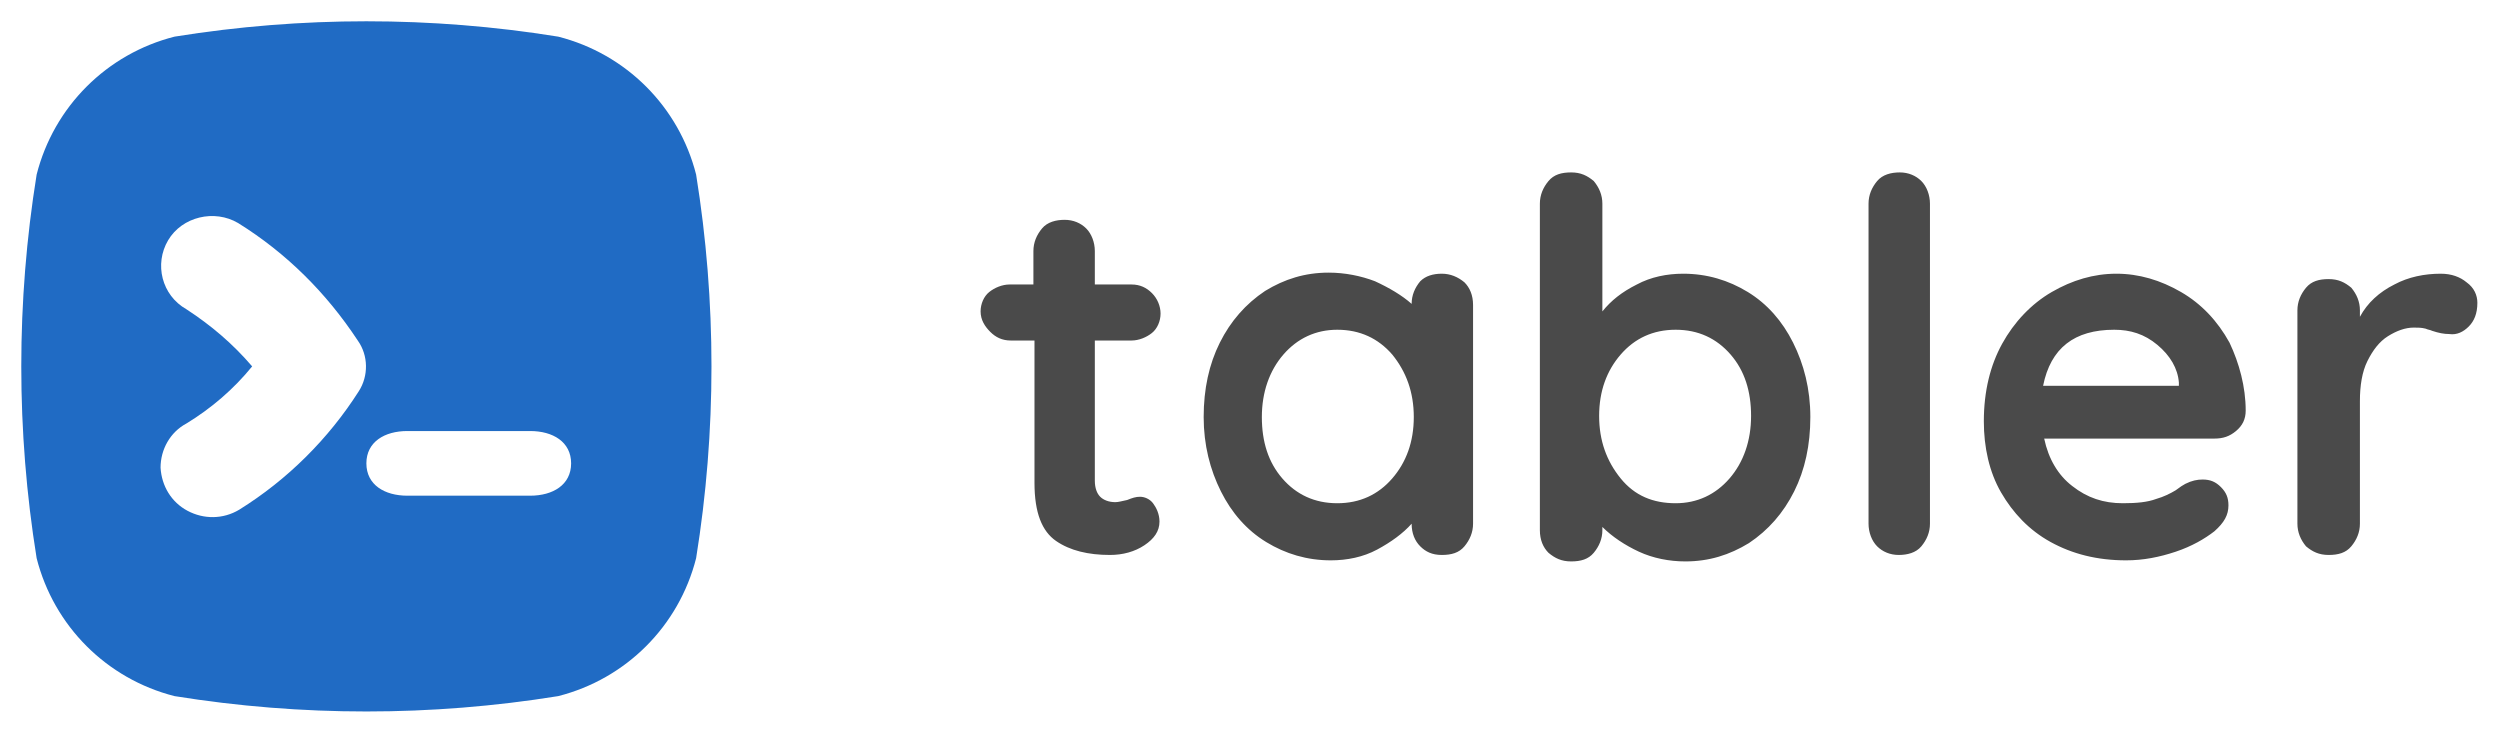
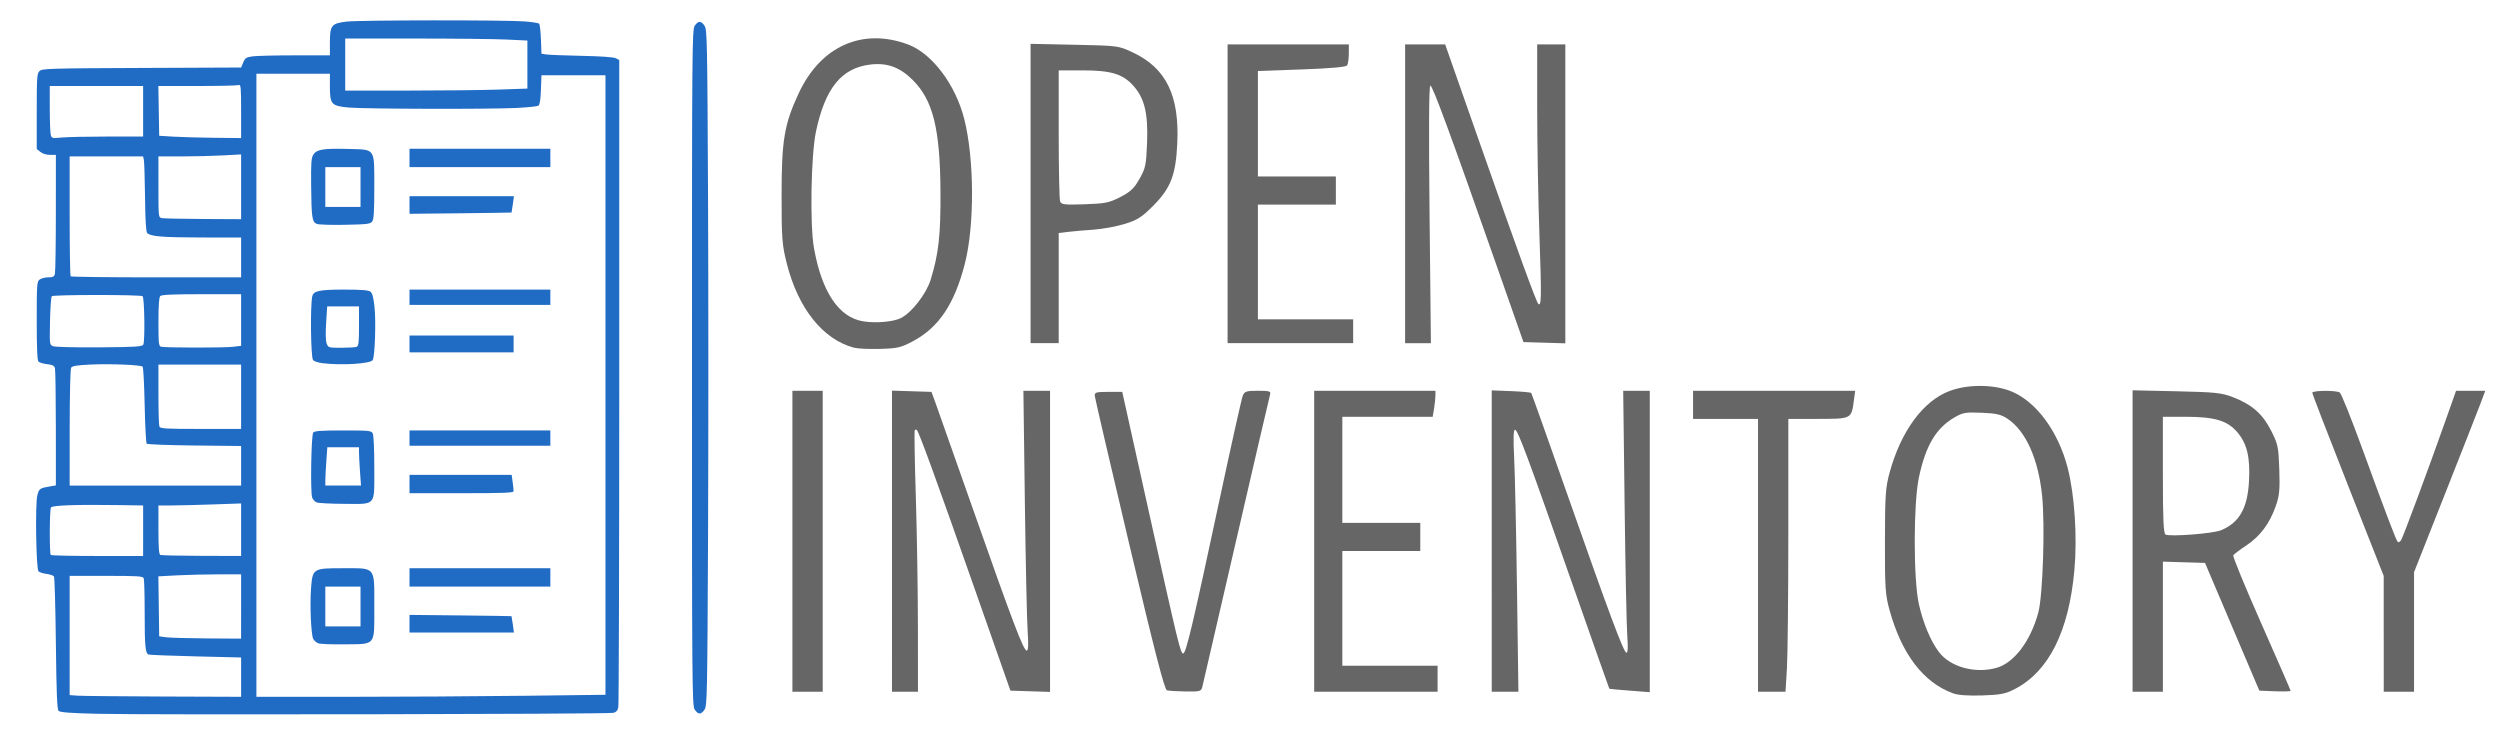
- <svg xmlns="http://www.w3.org/2000/svg" viewBox="0 0 232 68">
-   <path d="M64.6 16.2C63 9.9 58.1 5 51.8 3.4 40 1.5 28 1.5 16.2 3.4 9.9 5 5 9.9 3.4 16.2 1.5 28 1.5 40 3.4 51.8 5 58.1 9.9 63 16.2 64.6c11.8 1.9 23.8 1.9 35.6 0C58.1 63 63 58.1 64.6 51.8c1.9-11.8 1.9-23.8 0-35.6zM33.3 36.3c-2.8 4.4-6.6 8.2-11.1 11-1.5.9-3.3.9-4.8.1s-2.4-2.3-2.5-4c0-1.7.9-3.3 2.4-4.1 2.3-1.4 4.4-3.2 6.1-5.3-1.8-2.1-3.8-3.8-6.1-5.3-2.3-1.3-3-4.2-1.7-6.4s4.3-2.9 6.5-1.6c4.5 2.8 8.2 6.5 11.1 10.9 1 1.4 1 3.3.1 4.7zM49.2 46H37.8c-2.1 0-3.8-1-3.8-3s1.7-3 3.8-3h11.4c2.1 0 3.8 1 3.8 3s-1.7 3-3.8 3z" fill="#206bc4" />
-   <path d="M105.8 46.1c.4 0 .9.2 1.2.6s.6 1 .6 1.7c0 .9-.5 1.6-1.4 2.2s-2 .9-3.2.9c-2 0-3.7-.4-5-1.3s-2-2.6-2-5.4V31.6h-2.2c-.8 0-1.4-.3-1.9-.8s-.9-1.1-.9-1.9c0-.7.3-1.4.8-1.8s1.2-.7 1.9-.7h2.2v-3.1c0-.8.3-1.5.8-2.1s1.3-.8 2.1-.8 1.5.3 2 .8.8 1.3.8 2.1v3.1h3.4c.8 0 1.4.3 1.9.8s.8 1.2.8 1.9-.3 1.4-.8 1.8-1.2.7-1.9.7h-3.4v13c0 .7.2 1.2.5 1.5s.8.5 1.4.5c.3 0 .6-.1 1.1-.2.5-.2.8-.3 1.2-.3zm28-20.7c.8 0 1.5.3 2.1.8.5.5.8 1.2.8 2.1v20.3c0 .8-.3 1.5-.8 2.1-.5.6-1.2.8-2.1.8s-1.5-.3-2-.8-.8-1.2-.8-2.1c-.8.9-1.9 1.7-3.2 2.4-1.3.7-2.8 1-4.3 1-2.2 0-4.2-.6-6-1.7-1.8-1.1-3.2-2.7-4.2-4.7s-1.6-4.3-1.6-6.9c0-2.6.5-4.9 1.5-6.9s2.4-3.6 4.2-4.8c1.8-1.1 3.7-1.7 5.9-1.7 1.5 0 3 .3 4.3.8 1.3.6 2.5 1.3 3.4 2.1 0-.8.3-1.5.8-2.1.5-.5 1.2-.7 2-.7zm-9.7 21.3c2.1 0 3.8-.8 5.1-2.3s2-3.4 2-5.7-.7-4.2-2-5.8c-1.3-1.5-3-2.3-5.1-2.3-2 0-3.7.8-5 2.3-1.3 1.5-2 3.5-2 5.8s.6 4.2 1.9 5.7 3 2.3 5.1 2.3zm32.1-21.3c2.2 0 4.2.6 6 1.7 1.8 1.1 3.2 2.7 4.2 4.7s1.6 4.3 1.6 6.9-.5 4.9-1.5 6.9-2.4 3.6-4.2 4.8c-1.8 1.1-3.7 1.7-5.9 1.7-1.5 0-3-.3-4.3-.9s-2.5-1.4-3.4-2.3v.3c0 .8-.3 1.5-.8 2.1-.5.6-1.2.8-2.1.8s-1.5-.3-2.1-.8c-.5-.5-.8-1.2-.8-2.1V18.9c0-.8.3-1.5.8-2.1.5-.6 1.2-.8 2.1-.8s1.5.3 2.1.8c.5.6.8 1.3.8 2.1v10c.8-1 1.8-1.8 3.2-2.5 1.3-.7 2.8-1 4.3-1zm-.7 21.3c2 0 3.7-.8 5-2.3s2-3.5 2-5.8-.6-4.2-1.9-5.7-3-2.3-5.1-2.3-3.8.8-5.1 2.3-2 3.4-2 5.7.7 4.2 2 5.8c1.3 1.6 3 2.3 5.1 2.3zm23.6 1.9c0 .8-.3 1.5-.8 2.1s-1.3.8-2.1.8-1.5-.3-2-.8-.8-1.3-.8-2.1V18.9c0-.8.3-1.5.8-2.1s1.3-.8 2.1-.8 1.5.3 2 .8.8 1.3.8 2.1v29.7zm29.3-10.5c0 .8-.3 1.4-.9 1.9-.6.5-1.2.7-2 .7h-15.8c.4 1.9 1.3 3.4 2.6 4.4 1.4 1.1 2.9 1.6 4.7 1.6 1.3 0 2.3-.1 3.1-.4.7-.2 1.3-.5 1.8-.8.4-.3.7-.5.9-.6.6-.3 1.1-.4 1.6-.4.7 0 1.2.2 1.7.7s.7 1 .7 1.7c0 .9-.4 1.6-1.3 2.4-.9.7-2.1 1.4-3.6 1.9s-3 .8-4.6.8c-2.7 0-5-.6-7-1.7s-3.5-2.7-4.6-4.6-1.6-4.2-1.6-6.6c0-2.8.6-5.2 1.7-7.2s2.7-3.7 4.6-4.8 3.9-1.7 6-1.7 4.1.6 6 1.7 3.4 2.7 4.5 4.7c.9 1.9 1.5 4.1 1.5 6.3zm-12.2-7.5c-3.7 0-5.9 1.7-6.6 5.2h12.6v-.3c-.1-1.3-.8-2.5-2-3.5s-2.5-1.4-4-1.4zm30.3-5.2c1 0 1.8.3 2.4.8.7.5 1 1.2 1 1.9 0 1-.3 1.7-.8 2.2-.5.5-1.1.8-1.8.7-.5 0-1-.1-1.6-.3-.2-.1-.4-.1-.6-.2-.4-.1-.7-.1-1.1-.1-.8 0-1.6.3-2.4.8s-1.4 1.3-1.9 2.3-.7 2.3-.7 3.7v11.4c0 .8-.3 1.5-.8 2.1-.5.6-1.2.8-2.1.8s-1.5-.3-2.1-.8c-.5-.6-.8-1.3-.8-2.1V28.8c0-.8.3-1.5.8-2.1.5-.6 1.2-.8 2.1-.8s1.5.3 2.1.8c.5.6.8 1.3.8 2.1v.6c.7-1.3 1.8-2.3 3.2-3 1.3-.7 2.8-1 4.3-1z" fill-rule="evenodd" clip-rule="evenodd" fill="#4a4a4a" />
+ <svg xmlns="http://www.w3.org/2000/svg" viewBox="0 0 232 68" version="1.1" id="svg193">
+   <defs id="defs197" />
+   <g id="layer1" style="display:inline">
+     <g id="g2510" transform="translate(44.8045,-33.55315)">
+       <g id="g2283" transform="translate(44.20175,-95.63652)">
+         <path style="fill:#206bc4;fill-opacity:1;stroke-width:0.142" d="m -24.539,195.033 c -0.239,-0.365 -0.252,-1.961 -0.252,-31.723 0,-29.762 0.013,-31.358 0.252,-31.723 0.319,-0.487 0.597,-0.487 0.917,-2.2e-4 0.236,0.36 0.256,1.362 0.323,16.054 0.039,8.618 0.039,22.721 0,31.339 -0.067,14.692 -0.087,15.694 -0.323,16.054 -0.319,0.487 -0.598,0.487 -0.917,-1.2e-4 z" id="path766" />
+         <path style="fill:#206bc4;fill-opacity:1;stroke:#000000;stroke-width:0;stroke-linejoin:miter;stroke-miterlimit:0;stroke-dasharray:none;stroke-dashoffset:0;stroke-opacity:0;paint-order:markers fill stroke" d="m -79.943,195.431 c -2.536,-0.063 -3.487,-0.134 -3.623,-0.27 -0.143,-0.143 -0.2,-1.544 -0.255,-6.251 -0.039,-3.337 -0.117,-6.138 -0.174,-6.225 -0.057,-0.087 -0.368,-0.194 -0.692,-0.237 -0.324,-0.043 -0.659,-0.149 -0.745,-0.235 -0.225,-0.225 -0.316,-6.292 -0.107,-7.068 0.165,-0.612 0.233,-0.659 1.185,-0.82 l 0.533,-0.09 -0.002,-5.286 c -0.001,-2.907 -0.038,-5.422 -0.083,-5.588 -0.063,-0.236 -0.222,-0.318 -0.721,-0.375 -0.352,-0.04 -0.714,-0.146 -0.805,-0.237 -0.117,-0.117 -0.165,-1.225 -0.165,-3.792 0,-3.426 0.015,-3.638 0.276,-3.829 0.152,-0.111 0.512,-0.202 0.8,-0.202 0.424,0 0.541,-0.061 0.61,-0.32 0.047,-0.176 0.087,-2.733 0.088,-5.683 l 0.002,-5.363 h -0.553 c -0.332,0 -0.686,-0.108 -0.888,-0.272 l -0.335,-0.272 V 139.53 c 0,-3.159 0.024,-3.512 0.254,-3.742 0.237,-0.237 0.844,-0.256 9.483,-0.293 l 9.229,-0.04 0.197,-0.472 c 0.173,-0.415 0.278,-0.483 0.872,-0.564 0.371,-0.051 2.137,-0.093 3.923,-0.093 h 3.248 v -1.192 c 0,-1.597 0.144,-1.776 1.568,-1.941 1.231,-0.142 14.676,-0.156 16.499,-0.016 0.677,0.052 1.285,0.147 1.35,0.212 0.065,0.065 0.14,0.719 0.167,1.452 l 0.049,1.334 0.448,0.069 c 0.246,0.038 1.732,0.095 3.3,0.128 1.785,0.037 2.968,0.121 3.161,0.225 l 0.309,0.165 v 29.812 c 0,16.397 -0.039,30.006 -0.086,30.242 -0.062,0.311 -0.19,0.457 -0.462,0.526 -0.48,0.122 -43.282,0.201 -47.856,0.088 z m 13.312,-3.402 v -1.825 l -4.202,-0.102 c -2.311,-0.056 -4.286,-0.134 -4.388,-0.173 -0.299,-0.115 -0.36,-0.768 -0.36,-3.895 0,-1.625 -0.039,-3.055 -0.086,-3.179 -0.075,-0.196 -0.516,-0.225 -3.481,-0.225 h -3.394 v 5.533 5.533 l 0.746,0.052 c 0.41,0.029 3.99,0.064 7.956,0.079 l 7.21,0.026 z m 26.117,1.731 7.695,-0.094 V 164.92 136.174 h -2.97 -2.97 l -0.049,1.355 c -0.033,0.922 -0.109,1.392 -0.236,1.47 -0.103,0.063 -0.998,0.157 -1.989,0.207 -2.52,0.129 -14.194,0.099 -15.645,-0.039 -1.581,-0.151 -1.714,-0.302 -1.714,-1.944 v -1.192 h -3.41 -3.41 v 28.911 28.911 h 8.501 c 4.675,0 11.964,-0.042 16.196,-0.094 z m -26.117,-8.288 v -2.983 h -2.109 c -1.16,0 -2.887,0.042 -3.839,0.093 l -1.73,0.093 0.038,2.784 0.038,2.784 0.639,0.085 c 0.352,0.047 2.062,0.095 3.8,0.107 l 3.161,0.021 z m -9.092,-7.032 v -2.344 l -2.451,-0.035 c -3.8,-0.055 -5.978,0.023 -6.103,0.22 -0.133,0.21 -0.15,4.277 -0.018,4.409 0.052,0.052 2.002,0.095 4.333,0.095 h 4.238 z m 9.092,-0.093 v -2.438 l -2.664,0.093 c -1.465,0.051 -3.191,0.093 -3.836,0.093 l -1.172,4e-4 v 2.261 c 0,1.676 0.046,2.28 0.178,2.333 0.098,0.039 1.824,0.077 3.836,0.083 l 3.658,0.011 z m 0,-5.933 v -1.836 l -4.321,-0.046 c -2.377,-0.026 -4.375,-0.1 -4.44,-0.165 -0.065,-0.065 -0.15,-1.674 -0.189,-3.575 -0.039,-1.901 -0.124,-3.51 -0.189,-3.575 -0.169,-0.17 -3.016,-0.283 -4.895,-0.194 -1.21,0.057 -1.637,0.128 -1.738,0.289 -0.078,0.124 -0.135,2.45 -0.137,5.576 l -0.002,5.363 h 7.956 7.956 z m 0,-6.404 v -2.983 h -3.836 -3.836 v 2.759 c 0,1.517 0.039,2.86 0.086,2.983 0.076,0.197 0.548,0.225 3.836,0.225 h 3.75 z m -9.081,-4.83 c 0.17,-0.253 0.116,-4.324 -0.06,-4.5 -0.154,-0.154 -8.274,-0.154 -8.429,2.8e-4 -0.065,0.065 -0.139,1.104 -0.164,2.31 -0.045,2.178 -0.044,2.192 0.284,2.327 0.188,0.077 2.023,0.123 4.277,0.106 3.328,-0.025 3.97,-0.063 4.091,-0.243 z m 8.335,0.192 0.746,-0.09 v -2.395 -2.395 h -3.665 c -2.661,0 -3.712,0.047 -3.836,0.17 -0.118,0.118 -0.17,0.856 -0.17,2.405 0,2.008 0.025,2.241 0.249,2.299 0.388,0.101 5.843,0.106 6.677,0.006 z m 0.746,-8.29 v -1.847 l -3.658,-0.006 c -3.645,-0.006 -4.739,-0.095 -5.055,-0.41 -0.115,-0.114 -0.177,-1.146 -0.203,-3.32 -0.02,-1.735 -0.069,-3.298 -0.109,-3.474 l -0.073,-0.32 h -3.407 -3.407 v 5.517 c 0,3.034 0.043,5.56 0.095,5.612 0.052,0.052 3.632,0.095 7.956,0.095 h 7.861 z m 0,-6.557 v -3.005 l -1.727,0.093 c -0.95,0.051 -2.676,0.093 -3.836,0.093 h -2.109 v 2.832 c 0,2.823 9.1e-4,2.832 0.32,2.893 0.176,0.034 1.902,0.07 3.836,0.081 l 3.516,0.019 z m -12.396,-4.665 3.303,-0.001 v -2.344 -2.344 h -4.333 -4.333 l 0.002,2.096 c 0.001,1.153 0.043,2.248 0.092,2.434 0.087,0.325 0.127,0.335 1.028,0.25 0.516,-0.049 2.424,-0.089 4.241,-0.09 z m 12.396,-2.36 c 0,-2.223 -0.025,-2.492 -0.225,-2.415 -0.124,0.047 -1.851,0.086 -3.839,0.086 h -3.615 l 0.039,2.309 0.039,2.309 1.279,0.08 c 0.703,0.044 2.413,0.092 3.8,0.107 l 2.522,0.027 z m 23.903,-1.997 2.664,-0.093 v -2.229 -2.229 l -1.94,-0.093 c -1.067,-0.051 -4.871,-0.093 -8.453,-0.093 h -6.513 v 2.415 2.415 l 5.789,-4e-4 c 3.184,-2.2e-4 6.988,-0.042 8.453,-0.093 z" id="path736" />
+         <path style="fill:#206bc4;fill-opacity:1;stroke-width:0.142" d="m -51.003,169.844 v -0.71 h 6.535 6.535 v 0.71 0.71 h -6.535 -6.535 z" id="path738" />
+         <path style="fill:#206bc4;fill-opacity:1;stroke-width:0.142" d="m -51.003,174.107 v -0.852 h 4.74 4.74 l 0.09,0.659 c 0.05,0.363 0.09,0.746 0.09,0.852 0,0.159 -0.852,0.193 -4.83,0.193 h -4.83 z" id="path740" />
+         <path style="fill:#206bc4;fill-opacity:1;stroke-width:0.142" d="m -59.621,175.812 c -0.169,-0.068 -0.357,-0.272 -0.417,-0.453 -0.175,-0.526 -0.088,-5.804 0.1,-6.03 0.126,-0.152 0.735,-0.194 2.767,-0.194 2.431,0 2.616,0.018 2.753,0.275 0.088,0.164 0.147,1.452 0.147,3.189 0,3.638 0.236,3.36 -2.837,3.347 -1.213,-0.005 -2.344,-0.065 -2.513,-0.133 z m 4.022,-2.863 c -0.051,-0.715 -0.092,-1.514 -0.092,-1.776 v -0.475 h -1.47 -1.47 l -0.092,1.3 c -0.051,0.715 -0.092,1.514 -0.092,1.776 v 0.475 h 1.655 1.655 z" id="path742" />
+         <path style="fill:#206bc4;fill-opacity:1;stroke-width:0.142" d="m -59.482,188.886 c -0.171,-0.072 -0.375,-0.252 -0.455,-0.4 -0.2,-0.373 -0.322,-3.103 -0.208,-4.641 0.142,-1.912 0.162,-1.924 2.962,-1.924 3.083,0 2.912,-0.207 2.912,3.53 0,3.738 0.189,3.492 -2.722,3.534 -1.199,0.017 -2.319,-0.027 -2.49,-0.099 z m 3.933,-3.414 v -1.847 h -1.634 -1.634 v 1.847 1.847 h 1.634 1.634 z" id="path744" />
+         <path style="fill:#206bc4;fill-opacity:1;stroke-width:0.142" d="m -51.003,182.773 v -0.852 h 6.535 6.535 v 0.852 0.852 h -6.535 -6.535 z" id="path748" />
+         <path style="fill:#206bc4;fill-opacity:1;stroke-width:0.142" d="m -51.003,187.07 -5.6e-5,-0.817 4.724,0.048 c 2.598,0.027 4.733,0.059 4.743,0.071 0.011,0.012 0.065,0.358 0.12,0.768 l 0.1,0.746 h -4.844 -4.844 z" id="path750" />
+         <path style="fill:#206bc4;fill-opacity:1;stroke-width:0.142" d="m -51.003,143.846 v -0.852 h 6.535 6.535 v 0.852 0.852 h -6.535 -6.535 z" id="path760" />
+         <path style="fill:#206bc4;fill-opacity:1;stroke-width:0.142" d="m -59.074,162.894 c -0.422,-0.051 -0.812,-0.183 -0.886,-0.3 -0.207,-0.327 -0.261,-5.045 -0.068,-5.902 0.115,-0.512 0.664,-0.628 2.965,-0.628 1.566,0 2.239,0.052 2.423,0.187 0.191,0.14 0.289,0.507 0.391,1.456 0.143,1.343 0.032,4.572 -0.168,4.897 -0.212,0.343 -2.861,0.508 -4.658,0.291 z m 3.158,-1.518 c 0.189,-0.072 0.225,-0.379 0.225,-1.918 v -1.832 h -1.476 -1.476 l -0.098,1.527 c -0.063,0.973 -0.044,1.669 0.052,1.918 0.147,0.383 0.172,0.391 1.35,0.391 0.66,0 1.301,-0.039 1.424,-0.086 z" id="path752" />
+         <path style="fill:#206bc4;fill-opacity:1;stroke-width:0.142" d="m -51.003,161.107 v -0.781 h 4.83 4.83 v 0.781 0.781 h -4.83 -4.83 z" id="path754" />
+         <path style="fill:#206bc4;fill-opacity:1;stroke-width:0.142" d="m -51.003,156.774 v -0.71 h 6.535 6.535 v 0.71 0.71 h -6.535 -6.535 z" id="path756" />
+         <path style="fill:#206bc4;fill-opacity:1;stroke-width:0.142" d="m -51.003,148.214 5.6e-5,-0.817 h 4.844 4.844 l -0.1,0.746 c -0.055,0.41 -0.109,0.756 -0.12,0.768 -0.011,0.012 -2.145,0.044 -4.743,0.071 l -4.724,0.048 z" id="path758" />
+         <path style="display:inline;fill:#206bc4;fill-opacity:1;stroke-width:0.142" d="m -59.62,149.964 c -0.424,-0.184 -0.482,-0.579 -0.511,-3.511 -0.022,-2.2 0.009,-2.616 0.215,-2.932 0.311,-0.474 0.955,-0.573 3.305,-0.507 2.47,0.069 2.34,-0.129 2.34,3.591 0,2.2 -0.045,2.931 -0.194,3.135 -0.173,0.236 -0.445,0.27 -2.522,0.312 -1.28,0.026 -2.466,-0.013 -2.634,-0.086 z m 4.071,-3.419 v -1.847 h -1.634 -1.634 v 1.847 1.847 h 1.634 1.634 z" id="path764" />
+       </g>
+       <g id="g2479" transform="translate(44.20175,-95.63652)">
+         <path style="fill:#666666;fill-opacity:1;stroke:#000000;stroke-width:0;stroke-linejoin:miter;stroke-miterlimit:0;stroke-dasharray:none;stroke-dashoffset:0;stroke-opacity:0;paint-order:markers fill stroke" d="m -9.744,161.46 c -2.883,-0.758 -5.187,-3.633 -6.241,-7.787 -0.447,-1.761 -0.49,-2.327 -0.49,-6.389 0,-5.09 0.251,-6.574 1.596,-9.456 2.039,-4.366 5.92,-6.089 10.149,-4.507 2.224,0.832 4.404,3.728 5.208,6.918 0.943,3.742 0.963,9.914 0.044,13.461 -0.96,3.706 -2.41,5.872 -4.779,7.139 -1.136,0.608 -1.457,0.684 -3.077,0.728 -0.995,0.027 -2.079,-0.021 -2.411,-0.109 z m 4.344,-2.756 c 1.008,-0.507 2.358,-2.25 2.762,-3.566 0.741,-2.413 0.931,-4.124 0.908,-8.168 -0.033,-5.825 -0.691,-8.477 -2.57,-10.352 -1.193,-1.191 -2.374,-1.624 -3.928,-1.44 -2.687,0.318 -4.2,2.18 -5.056,6.22 -0.462,2.182 -0.574,8.611 -0.188,10.796 0.723,4.089 2.308,6.453 4.57,6.815 1.187,0.19 2.798,0.05 3.502,-0.305 z" id="path2423" />
+         <path style="fill:#666666;fill-opacity:1;stroke:#000000;stroke-width:0;stroke-linejoin:miter;stroke-miterlimit:0;stroke-dasharray:none;stroke-dashoffset:0;stroke-opacity:0;paint-order:markers fill stroke" d="m 6.63,147.146 v -13.889 l 4.074,0.086 c 4.046,0.085 4.083,0.09 5.392,0.703 3.107,1.454 4.353,3.986 4.15,8.431 -0.135,2.961 -0.607,4.177 -2.258,5.83 -1.048,1.049 -1.445,1.301 -2.62,1.664 -0.762,0.235 -2.068,0.475 -2.902,0.532 -0.834,0.057 -1.901,0.15 -2.37,0.207 l -0.854,0.103 v 5.111 5.111 H 7.936 6.63 Z m 8.335,0.325 c 0.953,-0.491 1.277,-0.799 1.778,-1.689 0.559,-0.993 0.62,-1.287 0.699,-3.332 0.105,-2.746 -0.235,-4.154 -1.285,-5.316 -0.985,-1.09 -2.07,-1.414 -4.74,-1.414 H 9.242 v 5.911 c 0,3.251 0.059,6.063 0.13,6.25 0.113,0.295 0.406,0.33 2.279,0.265 1.912,-0.065 2.277,-0.14 3.314,-0.674 z" id="path2425" />
+         <path style="fill:#666666;fill-opacity:1;stroke:#000000;stroke-width:0;stroke-linejoin:miter;stroke-miterlimit:0;stroke-dasharray:none;stroke-dashoffset:0;stroke-opacity:0;paint-order:markers fill stroke" d="m 24.914,147.172 v -13.863 h 5.626 5.626 l -0.003,0.854 c -0.002,0.47 -0.07,0.96 -0.153,1.089 -0.101,0.159 -1.474,0.283 -4.216,0.381 l -4.067,0.146 v 4.893 4.893 h 3.617 3.617 v 1.306 1.306 H 31.343 27.727 v 5.324 5.324 h 4.42 4.42 v 1.105 1.105 h -5.827 -5.827 z" id="path2427" />
+         <path style="fill:#666666;fill-opacity:1;stroke:#000000;stroke-width:0;stroke-linejoin:miter;stroke-miterlimit:0;stroke-dasharray:none;stroke-dashoffset:0;stroke-opacity:0;paint-order:markers fill stroke" d="m 41.389,147.172 v -13.863 l 1.858,9.3e-4 1.858,9.3e-4 3.402,9.693 c 3.324,9.471 5.041,14.184 5.239,14.383 0.291,0.291 0.308,-0.651 0.112,-6.193 -0.118,-3.335 -0.214,-8.724 -0.214,-11.975 v -5.91 h 1.306 1.306 v 13.871 13.871 l -1.943,-0.058 -1.943,-0.058 -2.573,-7.333 c -4.186,-11.932 -5.859,-16.475 -6.068,-16.475 -0.128,0 -0.153,4.204 -0.072,11.955 l 0.124,11.955 h -1.197 -1.197 z" id="path2429" />
+         <path style="fill:#666666;fill-opacity:1;stroke:#000000;stroke-width:0;stroke-linejoin:miter;stroke-miterlimit:0;stroke-dasharray:none;stroke-dashoffset:0;stroke-opacity:0;paint-order:markers fill stroke" d="m -15.471,179.419 v -13.964 h 1.406 1.406 v 13.964 13.964 h -1.406 -1.406 z" id="path2431" />
+         <path style="fill:#666666;fill-opacity:1;stroke:#000000;stroke-width:0;stroke-linejoin:miter;stroke-miterlimit:0;stroke-dasharray:none;stroke-dashoffset:0;stroke-opacity:0;paint-order:markers fill stroke" d="m -6.228,179.411 v -13.971 l 1.831,0.058 1.831,0.058 0.368,1.005 c 0.202,0.553 1.781,5.028 3.509,9.945 3.64,10.361 4.665,13.06 4.962,13.06 0.145,0 0.173,-0.569 0.088,-1.758 -0.07,-0.967 -0.187,-6.392 -0.261,-12.055 l -0.135,-10.297 H 7.201 8.439 v 13.971 13.971 L 6.6,193.34 4.762,193.282 1.304,183.437 c -3.413,-9.717 -5.021,-14.131 -5.221,-14.331 -0.056,-0.056 -0.145,-0.059 -0.198,-0.006 -0.053,0.053 -0.01,2.803 0.095,6.111 0.105,3.308 0.193,8.75 0.196,12.093 l 0.005,6.078 h -1.206 -1.206 z" id="path2435" />
+         <path style="fill:#666666;fill-opacity:1;stroke:#000000;stroke-width:0;stroke-linejoin:miter;stroke-miterlimit:0;stroke-dasharray:none;stroke-dashoffset:0;stroke-opacity:0;paint-order:markers fill stroke" d="m 19.285,193.253 c -0.225,-0.061 -1.135,-3.589 -3.484,-13.512 -1.748,-7.386 -3.193,-13.599 -3.211,-13.807 -0.029,-0.335 0.116,-0.379 1.258,-0.379 h 1.29 l 2.452,11.05 c 2.797,12.603 2.96,13.274 3.218,13.223 0.258,-0.051 0.94,-2.943 3.304,-14.008 1.112,-5.204 2.107,-9.665 2.211,-9.914 0.167,-0.399 0.335,-0.452 1.413,-0.452 1.071,0 1.21,0.044 1.12,0.352 -0.057,0.193 -1.47,6.274 -3.14,13.512 -1.67,7.238 -3.086,13.363 -3.146,13.612 -0.102,0.419 -0.215,0.45 -1.545,0.429 -0.789,-0.013 -1.572,-0.061 -1.74,-0.106 z" id="path2437" />
+         <path style="fill:#666666;fill-opacity:1;stroke:#000000;stroke-width:0;stroke-linejoin:miter;stroke-miterlimit:0;stroke-dasharray:none;stroke-dashoffset:0;stroke-opacity:0;paint-order:markers fill stroke" d="m 32.95,179.419 v -13.964 h 5.626 5.626 l -0.002,0.452 c -0.001,0.249 -0.058,0.791 -0.127,1.206 l -0.125,0.753 H 39.755 35.562 v 4.922 4.922 h 3.617 3.617 v 1.306 1.306 H 39.179 35.562 v 5.324 5.324 h 4.42 4.42 v 1.206 1.206 h -5.726 -5.726 z" id="path2439" />
+         <path style="fill:#666666;fill-opacity:1;stroke:#000000;stroke-width:0;stroke-linejoin:miter;stroke-miterlimit:0;stroke-dasharray:none;stroke-dashoffset:0;stroke-opacity:0;paint-order:markers fill stroke" d="m 49.426,179.399 v -13.984 l 1.792,0.07 c 0.985,0.039 1.828,0.115 1.873,0.171 0.045,0.055 1.509,4.169 3.254,9.142 3.994,11.379 5.333,14.968 5.585,14.968 0.124,0 0.154,-0.547 0.08,-1.457 -0.066,-0.801 -0.179,-6.271 -0.251,-12.155 l -0.132,-10.699 h 1.233 1.233 v 13.985 13.985 l -1.858,-0.144 c -1.022,-0.079 -1.874,-0.157 -1.893,-0.173 -0.019,-0.016 -1.523,-4.278 -3.342,-9.471 -4.239,-12.101 -5.155,-14.565 -5.414,-14.565 -0.144,0 -0.169,0.821 -0.08,2.562 0.072,1.409 0.191,6.879 0.264,12.155 l 0.133,9.594 h -1.238 -1.238 z" id="path2441" />
+         <path style="fill:#666666;fill-opacity:1;stroke:#000000;stroke-width:0;stroke-linejoin:miter;stroke-miterlimit:0;stroke-dasharray:none;stroke-dashoffset:0;stroke-opacity:0;paint-order:markers fill stroke" d="m 74.138,180.725 v -12.658 h -3.014 -3.014 v -1.306 -1.306 h 7.522 7.522 l -0.101,0.753 c -0.256,1.914 -0.134,1.852 -3.641,1.856 l -2.461,0.003 V 178.584 c 0,5.784 -0.059,11.48 -0.131,12.658 l -0.131,2.141 H 75.414 74.138 Z" id="path2445" />
+         <path style="fill:#666666;fill-opacity:1;stroke:#000000;stroke-width:0;stroke-linejoin:miter;stroke-miterlimit:0;stroke-dasharray:none;stroke-dashoffset:0;stroke-opacity:0;paint-order:markers fill stroke" d="m 92.197,193.518 c -2.728,-1.016 -4.718,-3.629 -5.842,-7.67 -0.406,-1.461 -0.446,-2.046 -0.439,-6.429 0.007,-4.306 0.054,-4.992 0.442,-6.405 1.05,-3.825 3.114,-6.626 5.561,-7.544 1.647,-0.619 3.965,-0.624 5.591,-0.012 2.371,0.891 4.486,3.717 5.37,7.173 0.641,2.508 0.896,6.423 0.616,9.484 -0.519,5.682 -2.379,9.391 -5.525,11.016 -0.873,0.451 -1.335,0.542 -3.039,0.596 -1.337,0.042 -2.252,-0.027 -2.736,-0.207 z m 4.055,-2.346 c 1.643,-0.456 3.171,-2.471 3.896,-5.136 0.421,-1.549 0.635,-8.097 0.354,-10.837 -0.351,-3.418 -1.502,-5.993 -3.188,-7.133 -0.613,-0.414 -1.037,-0.515 -2.414,-0.573 -1.504,-0.064 -1.758,-0.019 -2.556,0.448 -1.697,0.994 -2.649,2.609 -3.275,5.55 -0.514,2.413 -0.518,9.435 -0.007,11.744 0.391,1.767 1.099,3.46 1.871,4.471 1.057,1.385 3.341,2.014 5.319,1.465 z" id="path2447" />
+         <path style="fill:#666666;fill-opacity:1;stroke:#000000;stroke-width:0;stroke-linejoin:miter;stroke-miterlimit:0;stroke-dasharray:none;stroke-dashoffset:0;stroke-opacity:0;paint-order:markers fill stroke" d="m 108.897,179.396 v -13.987 l 4.069,0.091 c 3.606,0.081 4.201,0.142 5.23,0.542 1.778,0.69 2.755,1.543 3.547,3.093 0.642,1.257 0.696,1.511 0.769,3.608 0.065,1.884 0.012,2.445 -0.327,3.407 -0.574,1.633 -1.448,2.804 -2.724,3.651 -0.607,0.403 -1.156,0.817 -1.22,0.921 -0.064,0.104 1.107,2.954 2.603,6.332 1.496,3.379 2.72,6.189 2.72,6.244 0,0.056 -0.653,0.074 -1.452,0.042 l -1.452,-0.059 -2.521,-5.927 -2.521,-5.927 -1.954,-0.058 -1.954,-0.058 v 6.035 6.035 h -1.406 -1.406 z m 8.21,-0.999 c 1.692,-0.707 2.451,-2.031 2.593,-4.523 0.127,-2.228 -0.179,-3.519 -1.087,-4.579 -0.926,-1.081 -2.099,-1.428 -4.831,-1.428 h -2.073 v 5.408 c 0,4.131 0.059,5.435 0.251,5.523 0.465,0.213 4.412,-0.094 5.146,-0.401 z" id="path2449" />
+         <path style="fill:#666666;fill-opacity:1;stroke:#000000;stroke-width:0;stroke-linejoin:miter;stroke-miterlimit:0;stroke-dasharray:none;stroke-dashoffset:0;stroke-opacity:0;paint-order:markers fill stroke" d="m 132.202,188.008 -0.001,-5.375 -3.314,-8.405 c -1.823,-4.623 -3.314,-8.488 -3.314,-8.589 0,-0.222 2.209,-0.243 2.553,-0.024 0.133,0.085 1.049,2.366 2.036,5.07 2.312,6.337 3.187,8.64 3.344,8.796 0.07,0.07 0.21,-0.007 0.311,-0.169 0.2,-0.32 2.548,-6.641 4.122,-11.095 l 0.976,-2.763 h 1.357 1.357 l -0.474,1.256 c -0.261,0.691 -1.749,4.478 -3.306,8.417 l -2.832,7.162 v 5.546 5.546 h -1.406 -1.406 l -10e-4,-5.375 z" id="path2451" />
+       </g>
+     </g>
+   </g>
</svg>
